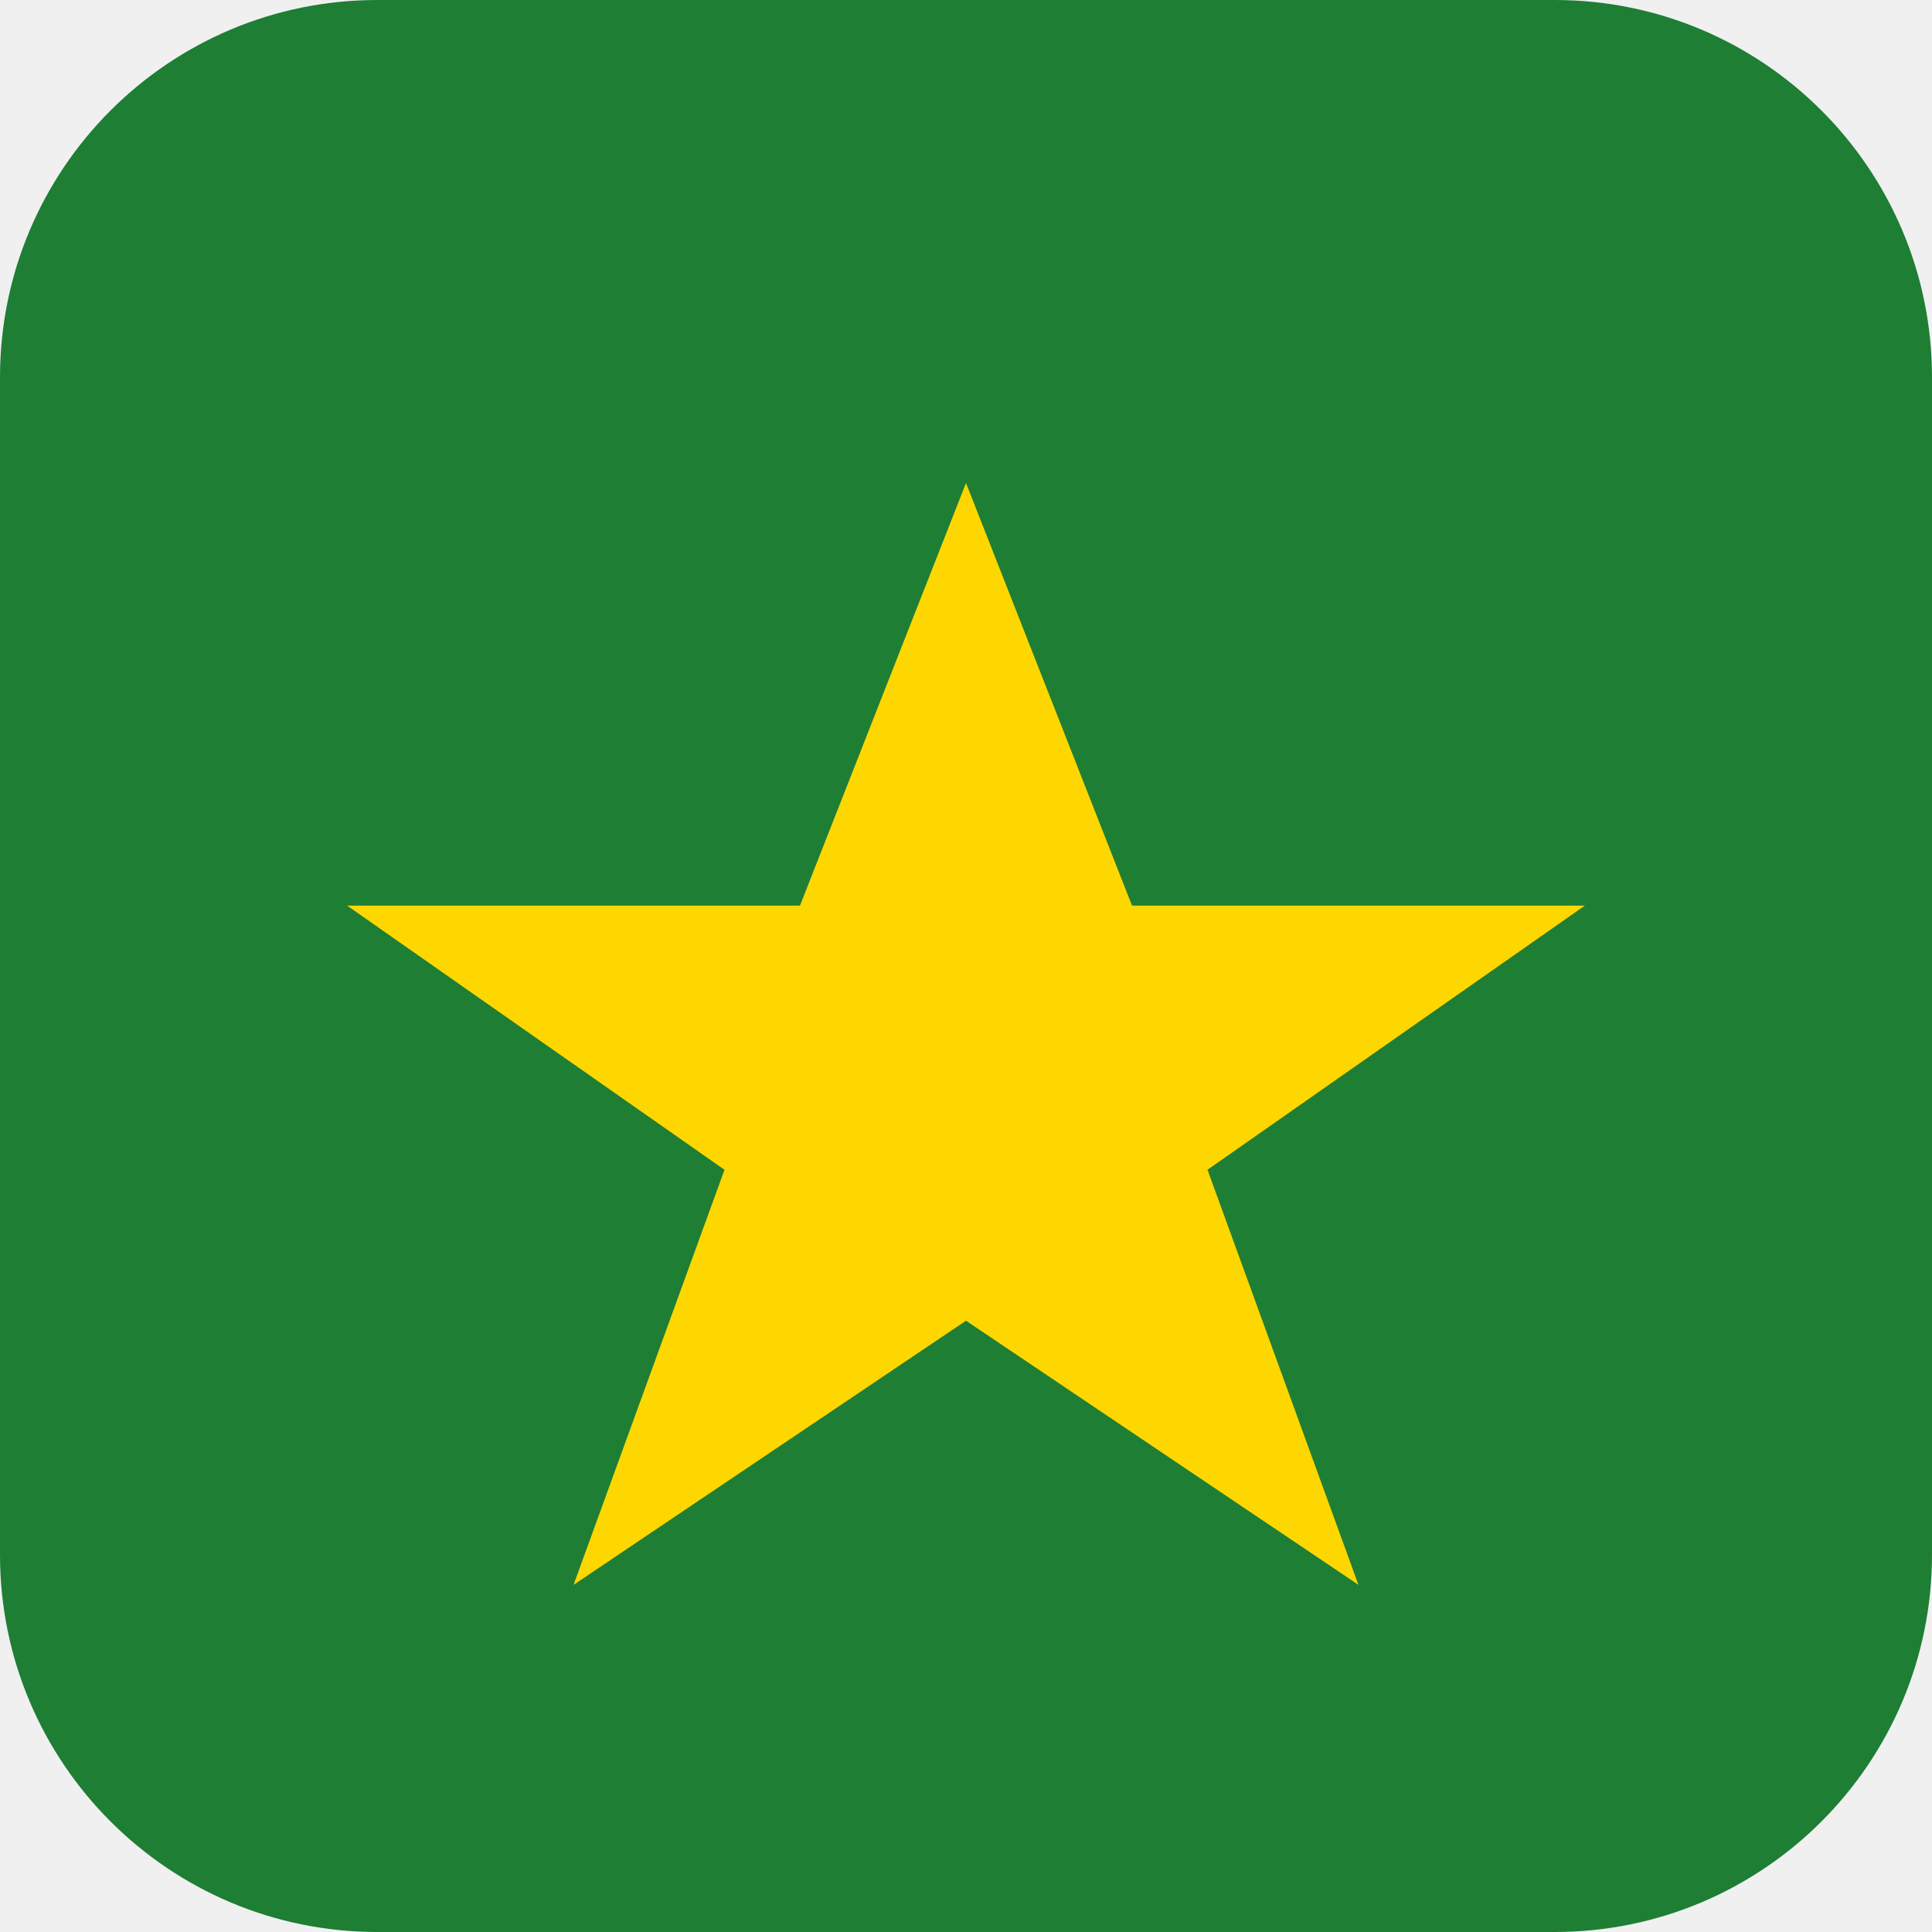
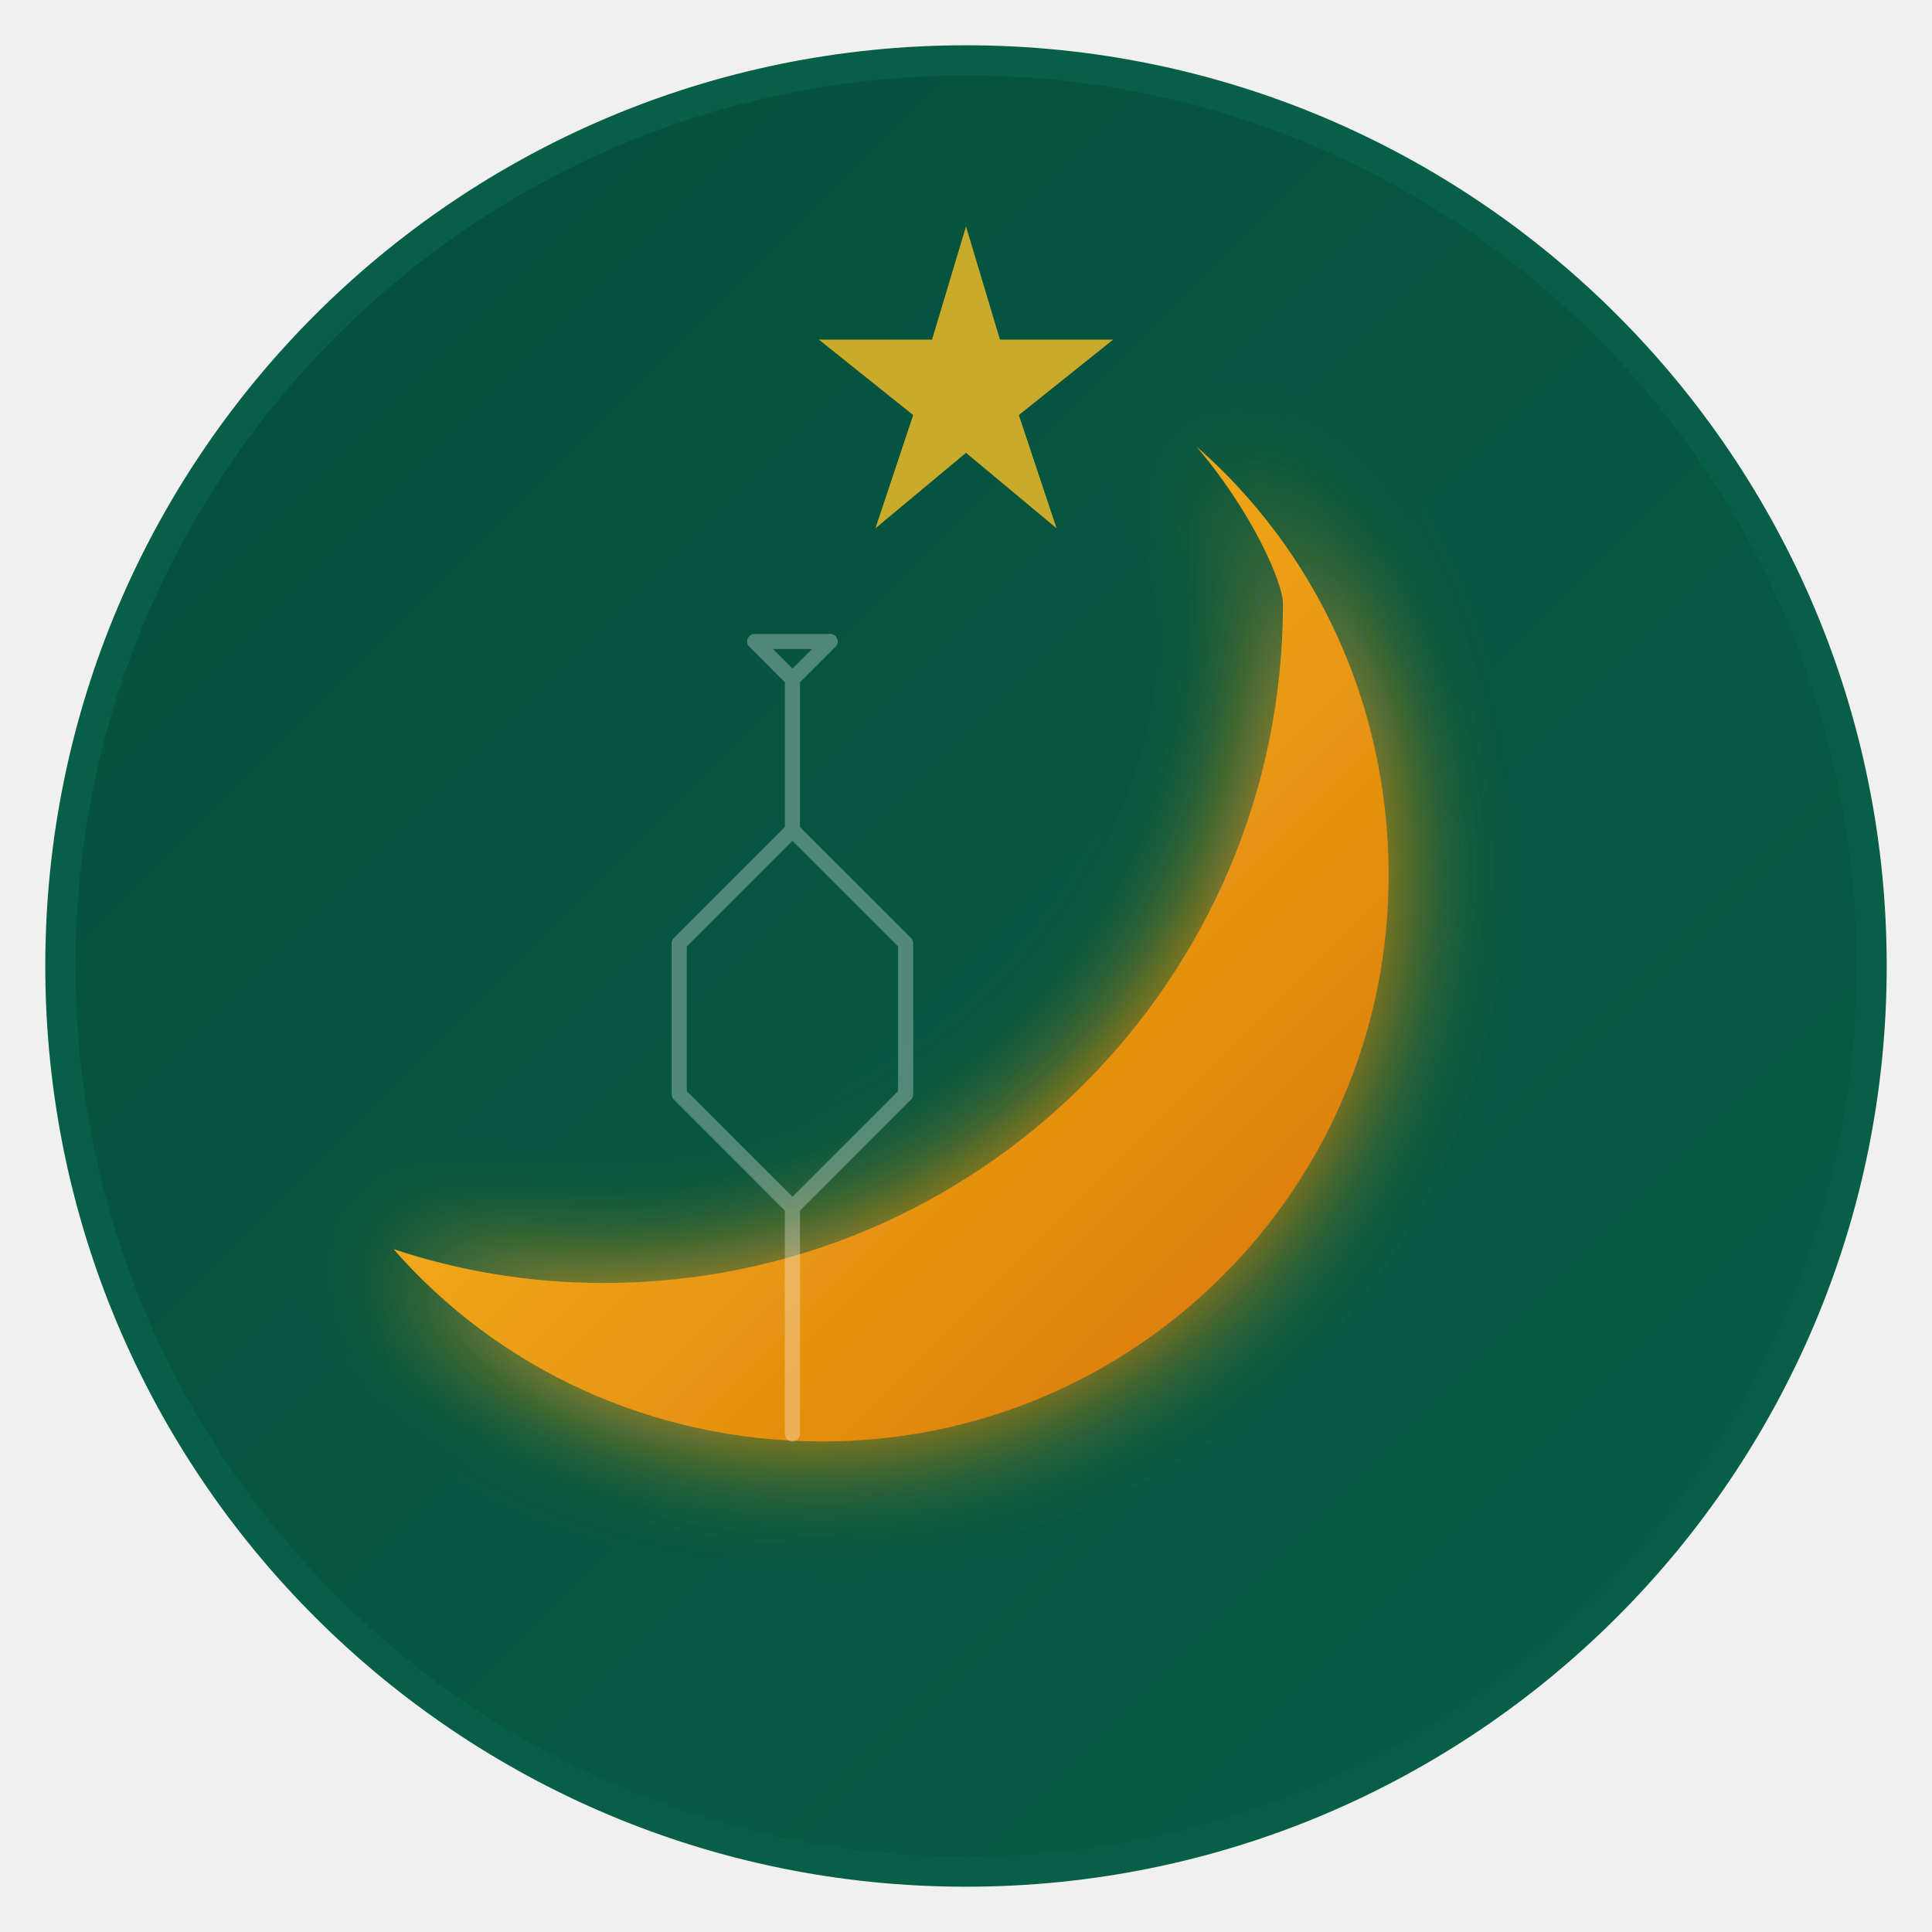
- <svg xmlns="http://www.w3.org/2000/svg" viewBox="0 0 512 512">
-   <rect width="512" height="512" fill="#1e7e34" rx="100" />
-   <path d="M256 128 L300 240 L420 240 L320 310 L360 420 L256 350 L152 420 L192 310 L92 240 L212 240 Z" fill="#ffd700" />
+ <svg xmlns="http://www.w3.org/2000/svg" width="512" height="512" viewBox="0 0 512 512" fill="none">
+   <defs>
+     <linearGradient id="emeraldGradient" x1="0" y1="0" x2="512" y2="512" gradientUnits="userSpaceOnUse">
+       <stop offset="0" stop-color="#064e3b" />
+       <stop offset="1" stop-color="#065f46" />
+     </linearGradient>
+     <linearGradient id="goldGradient" x1="150" y1="150" x2="362" y2="362" gradientUnits="userSpaceOnUse">
+       <stop offset="0" stop-color="#fbbf24" />
+       <stop offset="1" stop-color="#d97706" />
+     </linearGradient>
+     <filter id="glow" x="-20%" y="-20%" width="140%" height="140%" filterUnits="userSpaceOnUse">
+       <feGaussianBlur stdDeviation="15" result="blur" />
+       <feComposite in="SourceGraphic" in2="blur" operator="over" />
+     </filter>
+   </defs>
+   <circle cx="256" cy="256" r="240" fill="url(#emeraldGradient)" stroke="#065f46" stroke-width="8" />
+   <path d="M340 160C340 259.411 259.411 340 160 340C140.407 340 121.722 336.852 104.286 331.026C131.758 362.469 172.502 382 218 382C300.843 382 368 314.843 368 232C368 186.502 348.469 145.758 317.026 118.286C331.852 135.722 340 154.407 340 160Z" fill="url(#goldGradient)" filter="url(#glow)" />
+   <path d="M210 380V320M210 320L180 290V250L210 220L240 250V290L210 320ZM210 220V180M210 180L200 170H220L210 180Z" stroke="white" stroke-width="4" stroke-linecap="round" stroke-linejoin="round" opacity="0.3" />
+   <path d="M256 60L265 90H295L270 110L280 140L256 120L232 140L242 110L217 90H247L256 60Z" fill="#fbbf24" opacity="0.8" />
</svg>
